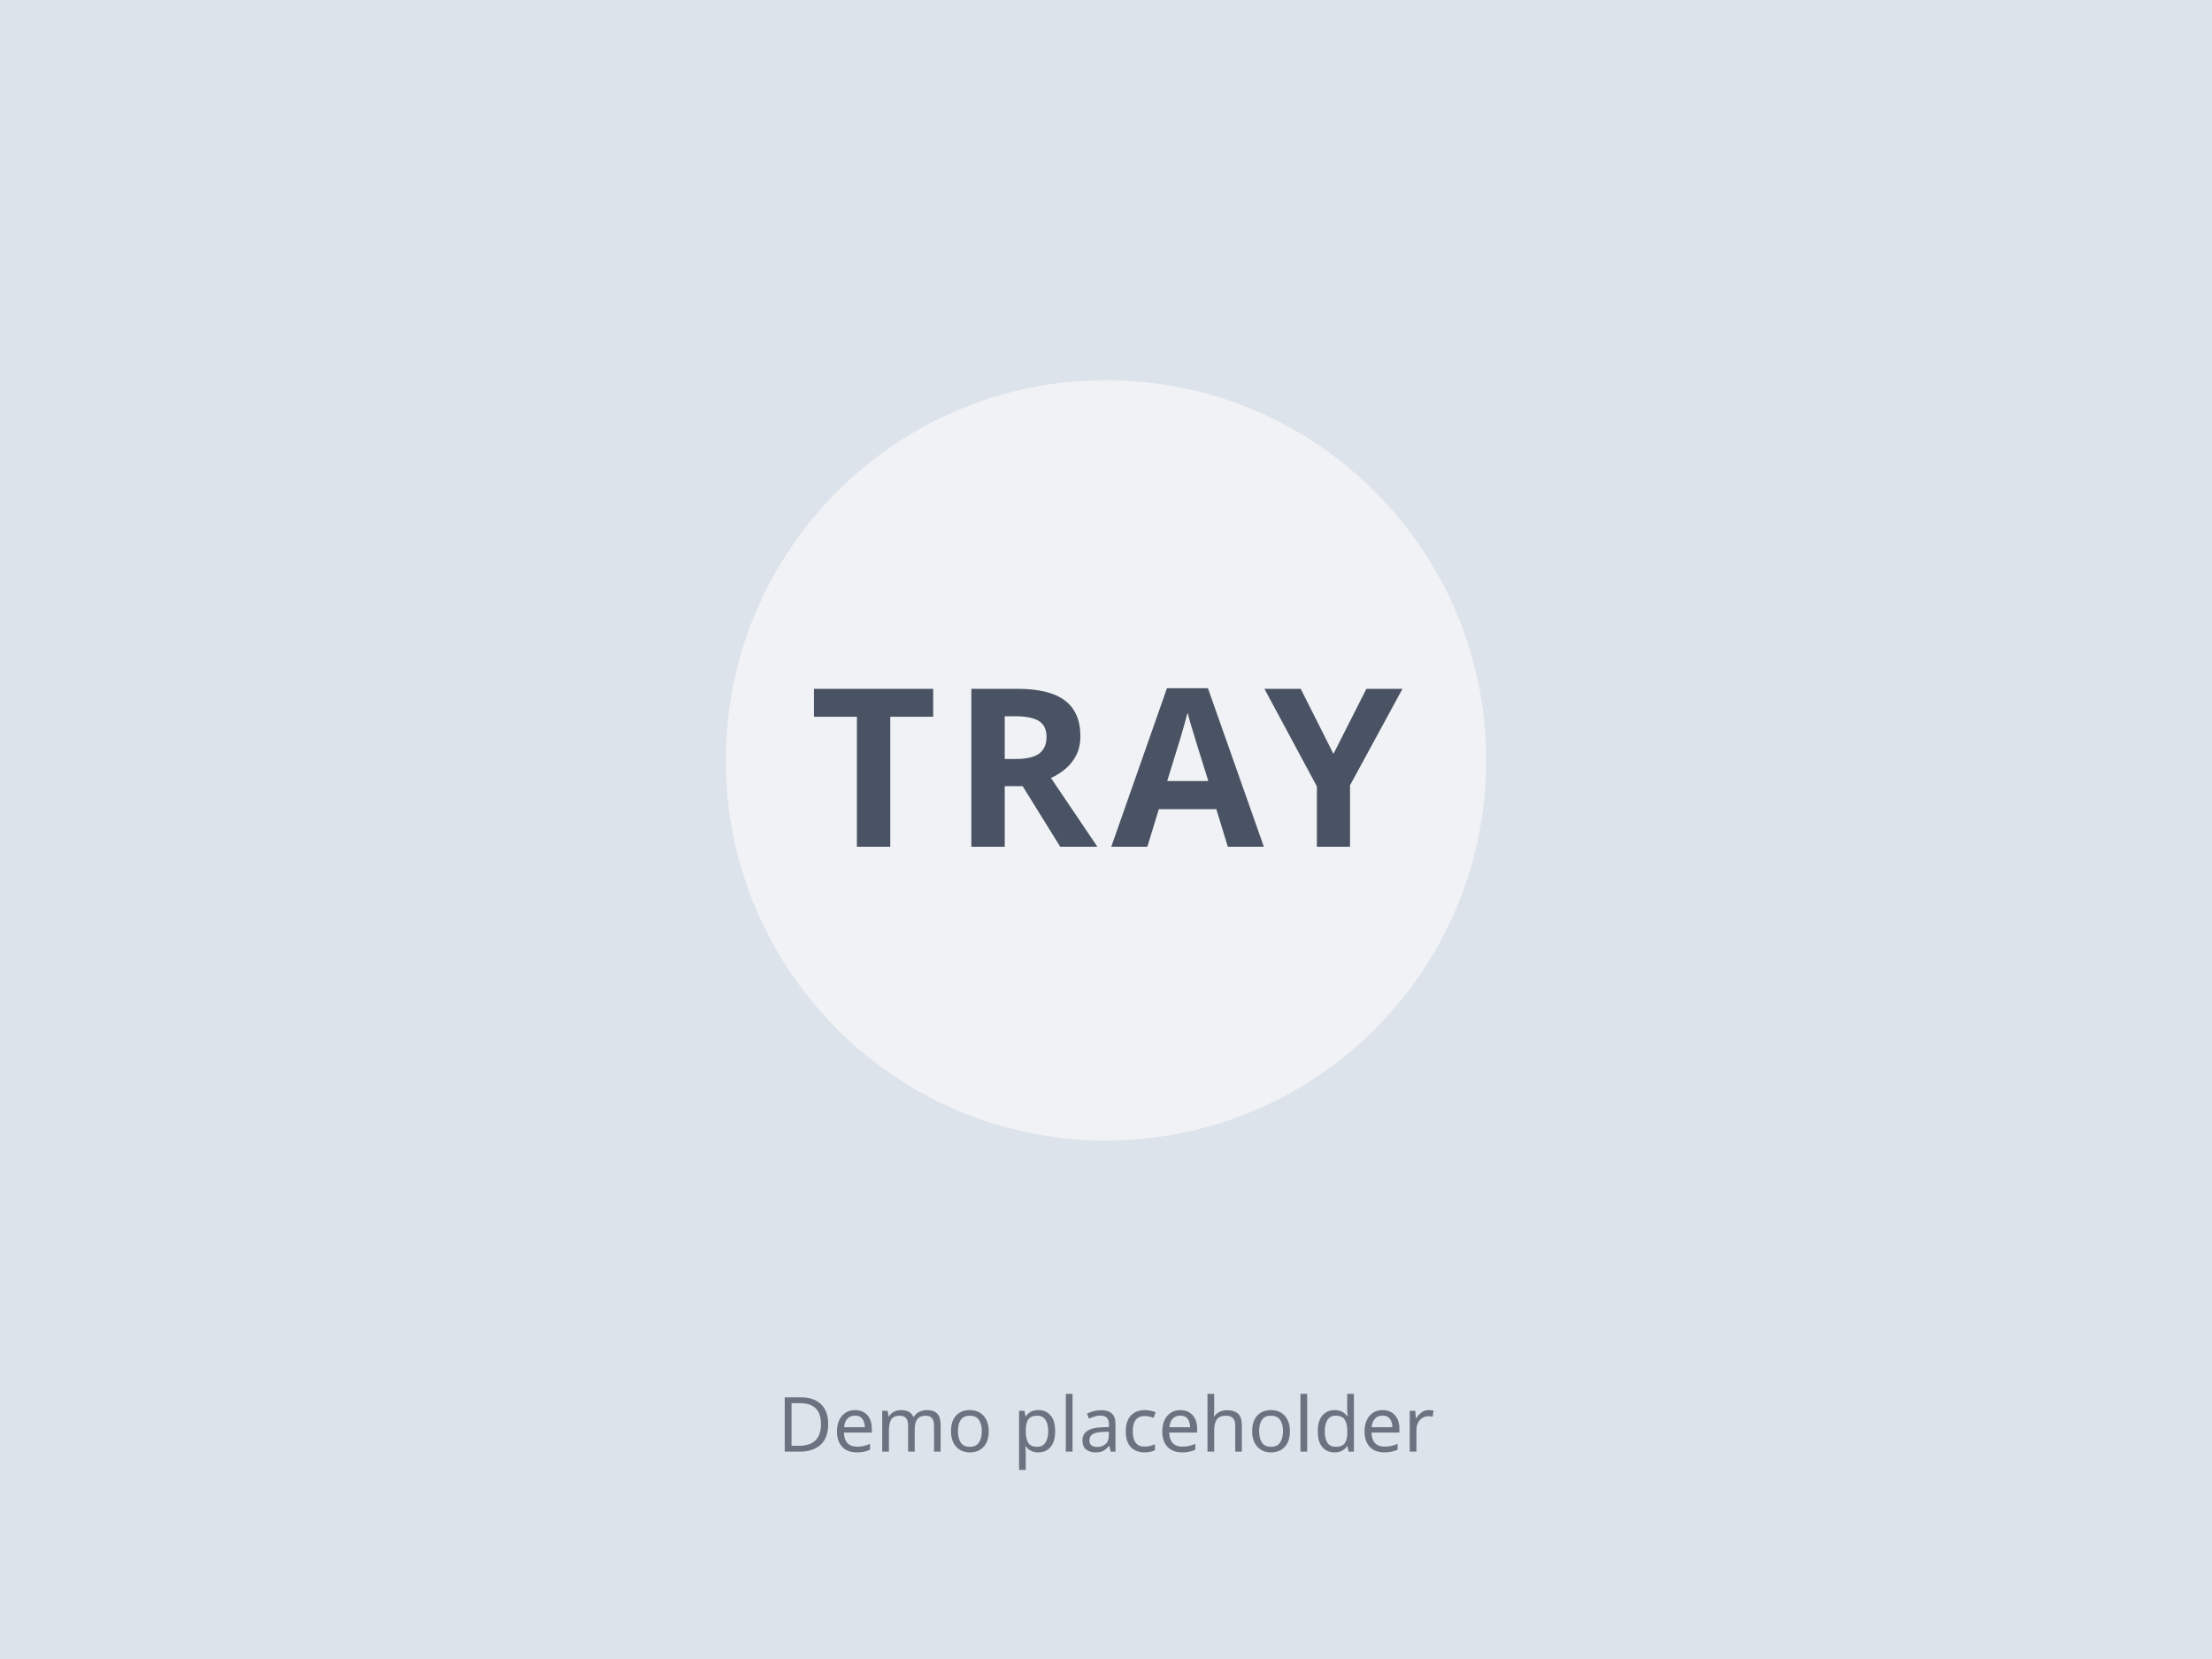
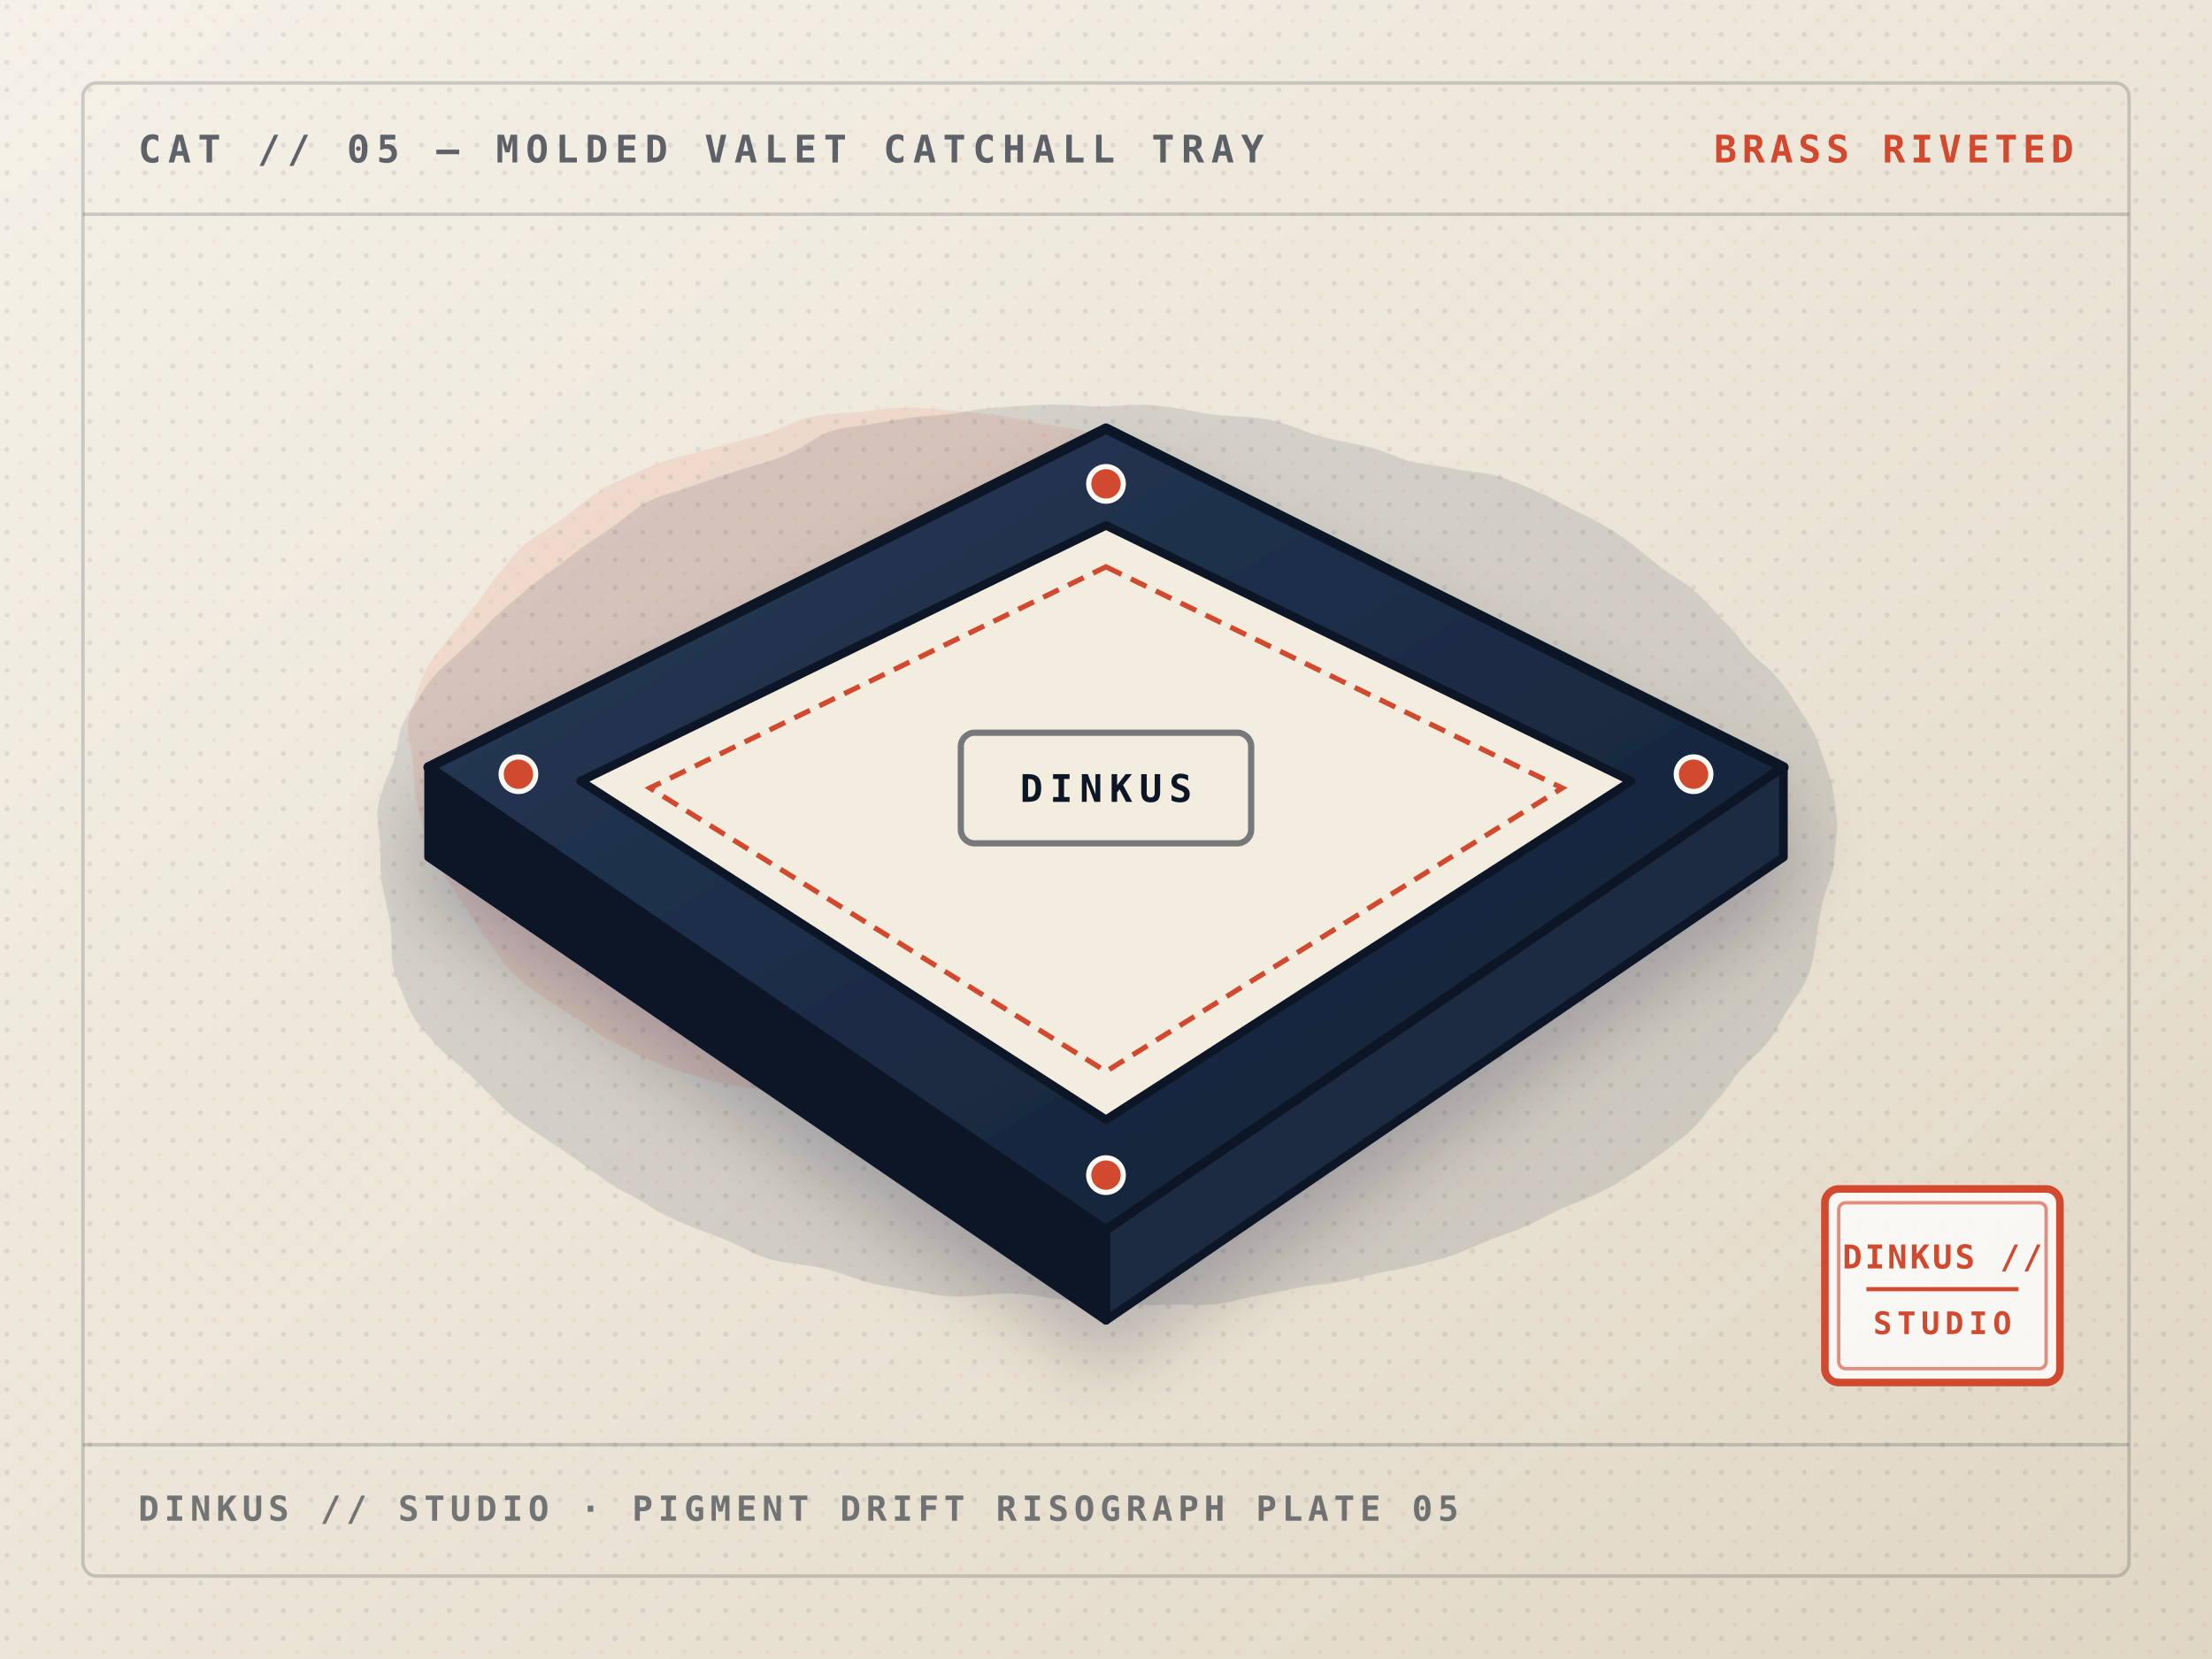
- <svg xmlns="http://www.w3.org/2000/svg" viewBox="0 0 640 480" role="img" aria-label="Demo tray placeholder">
-   <rect width="640" height="480" fill="#dde3ea" />
-   <circle cx="320" cy="220" r="110" fill="#ffffff" opacity=".55" />
-   <text x="320" y="245" text-anchor="middle" font-family="system-ui,sans-serif" font-size="64" font-weight="700" fill="#4a5363" letter-spacing="4">TRAY</text>
-   <text x="320" y="420" text-anchor="middle" font-family="system-ui,sans-serif" font-size="22" fill="#6b7280">Demo placeholder</text>
+ <svg xmlns="http://www.w3.org/2000/svg" viewBox="0 0 640 480" role="img" aria-label="Dinkus Demo Catchall Tray — Aizome pigment wash illustration">
+   <defs>
+     <linearGradient id="washi-tray" x1="0" y1="0" x2="1" y2="1">
+       <stop offset="0%" stop-color="#f5f1e8" />
+       <stop offset="55%" stop-color="#ebe4d6" />
+       <stop offset="100%" stop-color="#e0d6c4" />
+     </linearGradient>
+     <linearGradient id="surface-tray" x1="0" y1="0" x2="1" y2="1">
+       <stop offset="0%" stop-color="#253a59" />
+       <stop offset="100%" stop-color="#131f33" />
+     </linearGradient>
+     <pattern id="riso-tray" width="8" height="8" patternUnits="userSpaceOnUse">
+       <circle cx="2" cy="2" r="0.75" fill="#101827" fill-opacity="0.08" />
+       <circle cx="6" cy="6" r="0.65" fill="#d1492f" fill-opacity="0.07" />
+     </pattern>
+     <filter id="pigment-drift-tray" x="-15%" y="-15%" width="130%" height="130%" color-interpolation-filters="sRGB">
+       <feTurbulence type="fractalNoise" baseFrequency="0.014 0.022" numOctaves="3" seed="53" result="noise">
+         <animate attributeName="baseFrequency" values="0.014 0.022;0.018 0.028;0.014 0.022" dur="9s" repeatCount="indefinite" />
+       </feTurbulence>
+       <feDisplacementMap in="SourceGraphic" in2="noise" scale="11" xChannelSelector="R" yChannelSelector="G" />
+     </filter>
+     <filter id="drop-tray" x="-20%" y="-20%" width="140%" height="140%">
+       <feDropShadow dx="0" dy="12" stdDeviation="11" flood-color="#101827" flood-opacity="0.22" />
+     </filter>
+   </defs>
+   <rect width="640" height="480" fill="url(#washi-tray)" />
+   <g filter="url(#pigment-drift-tray)" opacity="0.88">
+     <ellipse cx="320" cy="248" rx="210" ry="130" fill="#1b304d" fill-opacity="0.14" />
+     <ellipse cx="265" cy="220" rx="145" ry="100" fill="#d1492f" fill-opacity="0.12" />
+   </g>
+   <rect width="640" height="480" fill="url(#riso-tray)" />
+   <g stroke="#101827" stroke-opacity="0.18" stroke-width="1" fill="none">
+     <rect x="24" y="24" width="592" height="432" rx="4" />
+     <path d="M24 62 H616 M24 418 H616" />
+   </g>
+   <text x="40" y="47" font-family="ui-monospace, SFMono-Regular, Menlo, monospace" font-size="11" font-weight="700" fill="#101827" fill-opacity="0.65" letter-spacing="2">CAT // 05 — MOLDED VALET CATCHALL TRAY</text>
+   <text x="600" y="47" text-anchor="end" font-family="ui-monospace, SFMono-Regular, Menlo, monospace" font-size="11" font-weight="700" fill="#d1492f" letter-spacing="1.5">BRASS RIVETED</text>
+   <g filter="url(#drop-tray)">
+     <polygon points="320,124 516,222 320,356 124,222" fill="url(#surface-tray)" stroke="#101827" stroke-width="3" stroke-linejoin="round" />
+     <polygon points="124,222 320,356 320,382 124,248" fill="#101827" stroke="#101827" stroke-width="2.5" stroke-linejoin="round" />
+     <polygon points="516,222 320,356 320,382 516,248" fill="#1b2a42" stroke="#101827" stroke-width="2.5" stroke-linejoin="round" />
+     <polygon points="320,152 472,226 320,324 168,226" fill="#f3ede0" stroke="#101827" stroke-width="2.5" stroke-linejoin="round" />
+     <polygon points="320,164 452,228 320,310 188,228" fill="none" stroke="#d1492f" stroke-width="1.5" stroke-dasharray="5 3" />
+     <circle cx="320" cy="140" r="5" fill="#d1492f" stroke="#fcfbf8" stroke-width="1.5" />
+     <circle cx="490" cy="224" r="5" fill="#d1492f" stroke="#fcfbf8" stroke-width="1.5" />
+     <circle cx="320" cy="340" r="5" fill="#d1492f" stroke="#fcfbf8" stroke-width="1.5" />
+     <circle cx="150" cy="224" r="5" fill="#d1492f" stroke="#fcfbf8" stroke-width="1.5" />
+     <rect x="278" y="212" width="84" height="32" rx="4" fill="none" stroke="#101827" stroke-opacity="0.55" stroke-width="1.8" />
+     <text x="320" y="232" text-anchor="middle" font-family="ui-monospace, SFMono-Regular, Menlo, monospace" font-size="11" font-weight="800" fill="#101827" letter-spacing="2">DINKUS</text>
+   </g>
+   <g transform="translate(528, 344)">
+     <rect x="0" y="0" width="68" height="56" rx="4" fill="#fcfbf8" fill-opacity="0.9" stroke="#d1492f" stroke-width="2.2" />
+     <rect x="4" y="4" width="60" height="48" rx="2" fill="none" stroke="#d1492f" stroke-width="1" stroke-opacity="0.6" />
+     <text x="34" y="23" text-anchor="middle" font-family="ui-monospace, SFMono-Regular, Menlo, monospace" font-size="9.5" font-weight="800" fill="#d1492f" letter-spacing="0.8">DINKUS //</text>
+     <line x1="12" y1="29" x2="56" y2="29" stroke="#d1492f" stroke-width="1.2" />
+     <text x="34" y="42" text-anchor="middle" font-family="ui-monospace, SFMono-Regular, Menlo, monospace" font-size="9" font-weight="700" fill="#d1492f" letter-spacing="1.5">STUDIO</text>
+   </g>
+   <text x="40" y="440" font-family="ui-monospace, SFMono-Regular, Menlo, monospace" font-size="10" font-weight="700" fill="#101827" fill-opacity="0.55" letter-spacing="1.5">DINKUS // STUDIO · PIGMENT DRIFT RISOGRAPH PLATE 05</text>
</svg>
